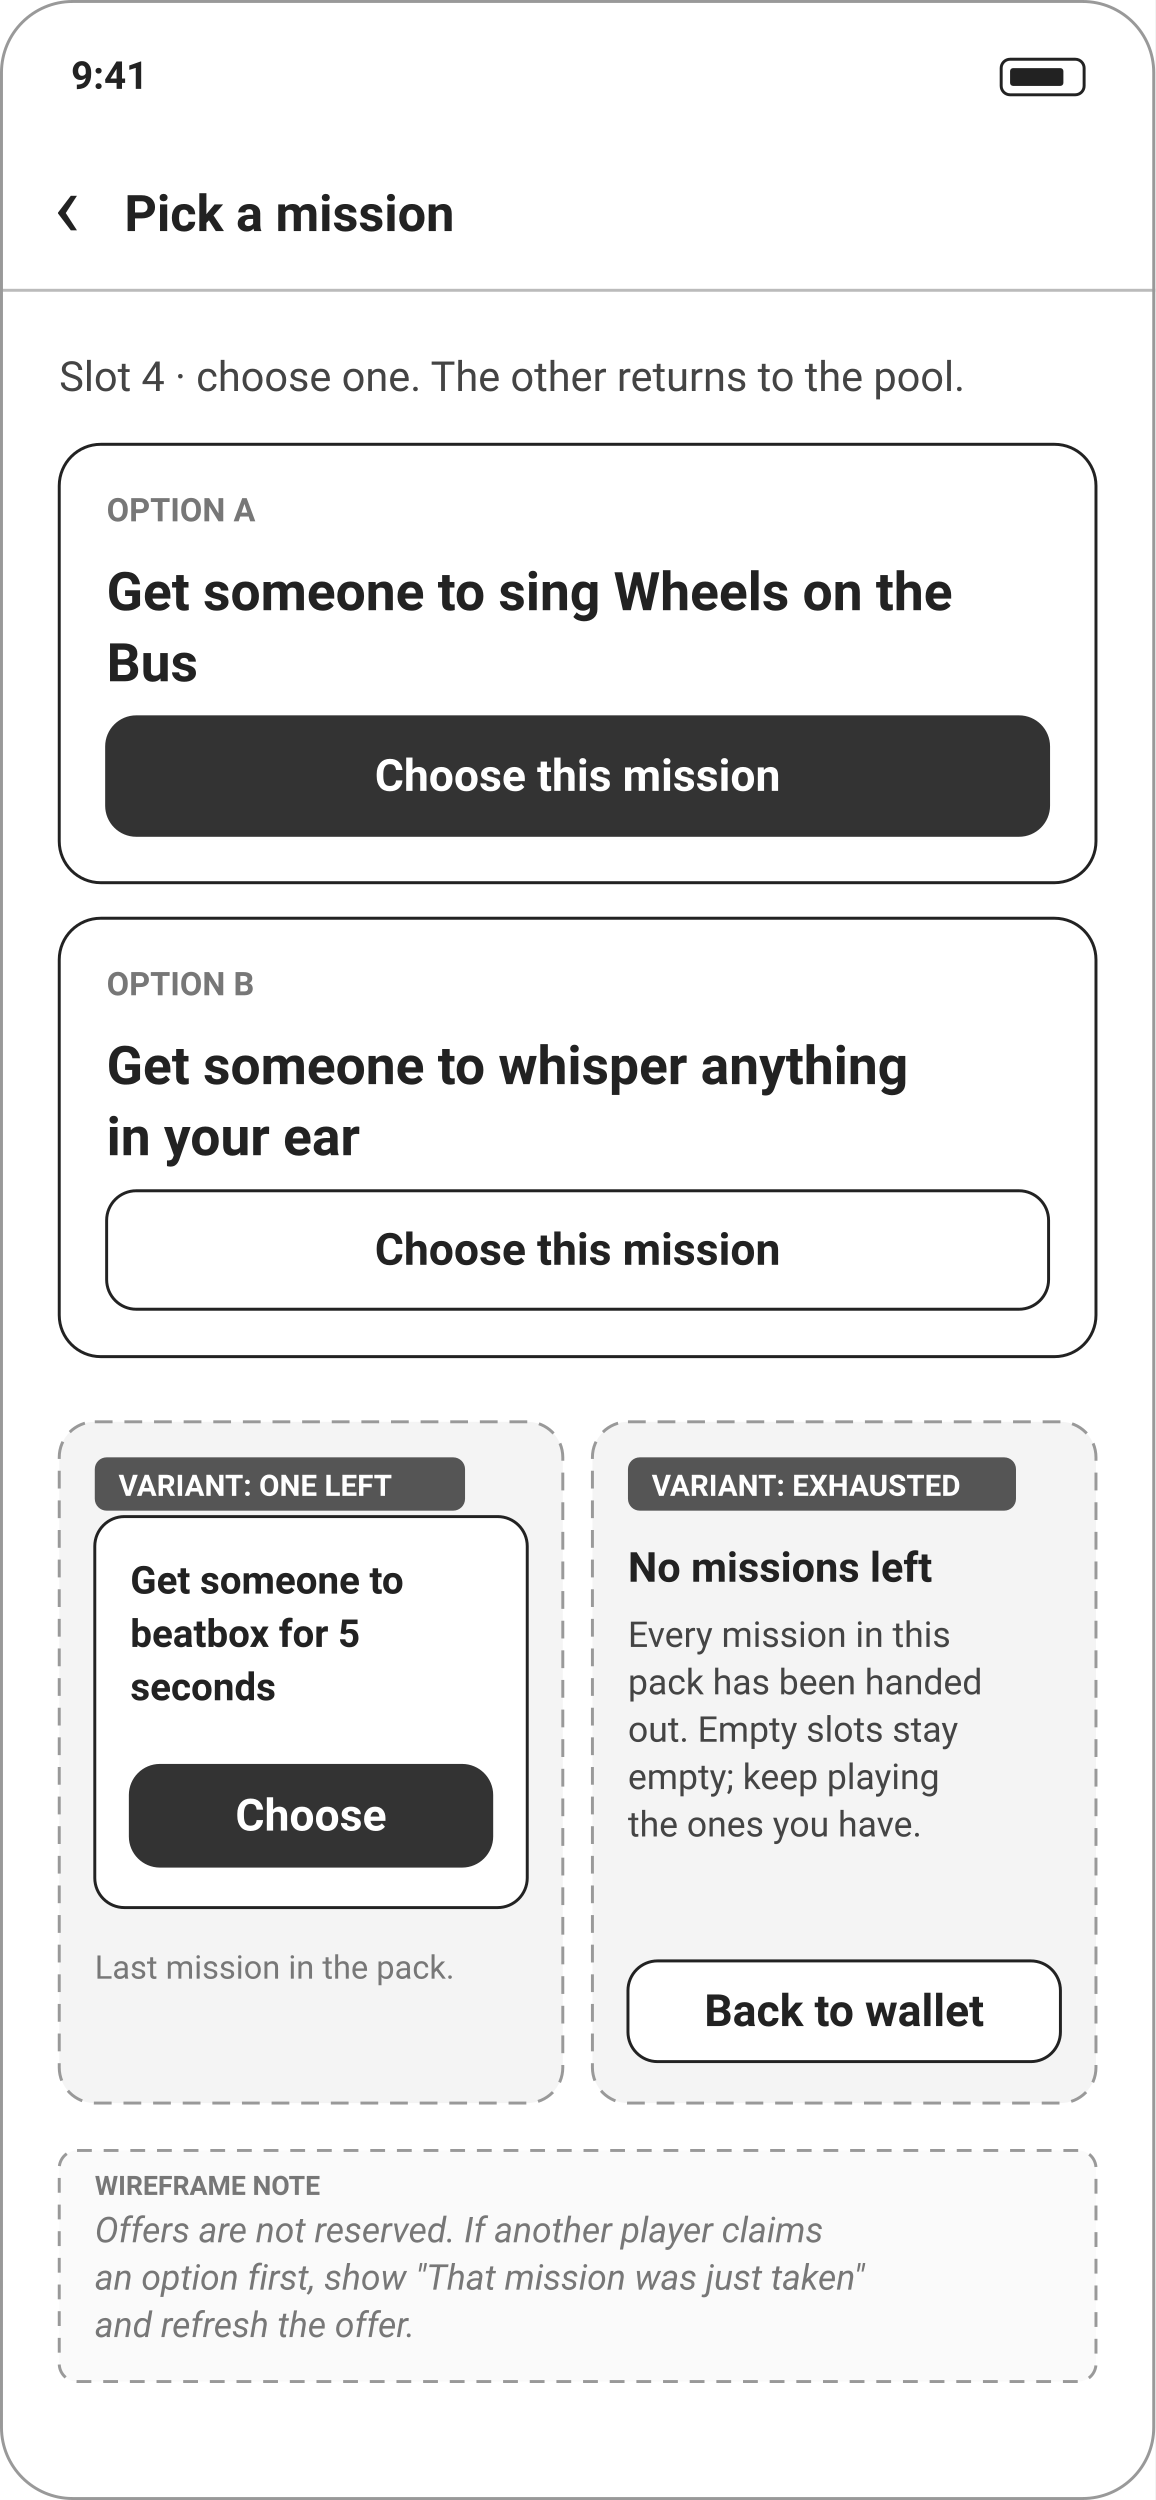
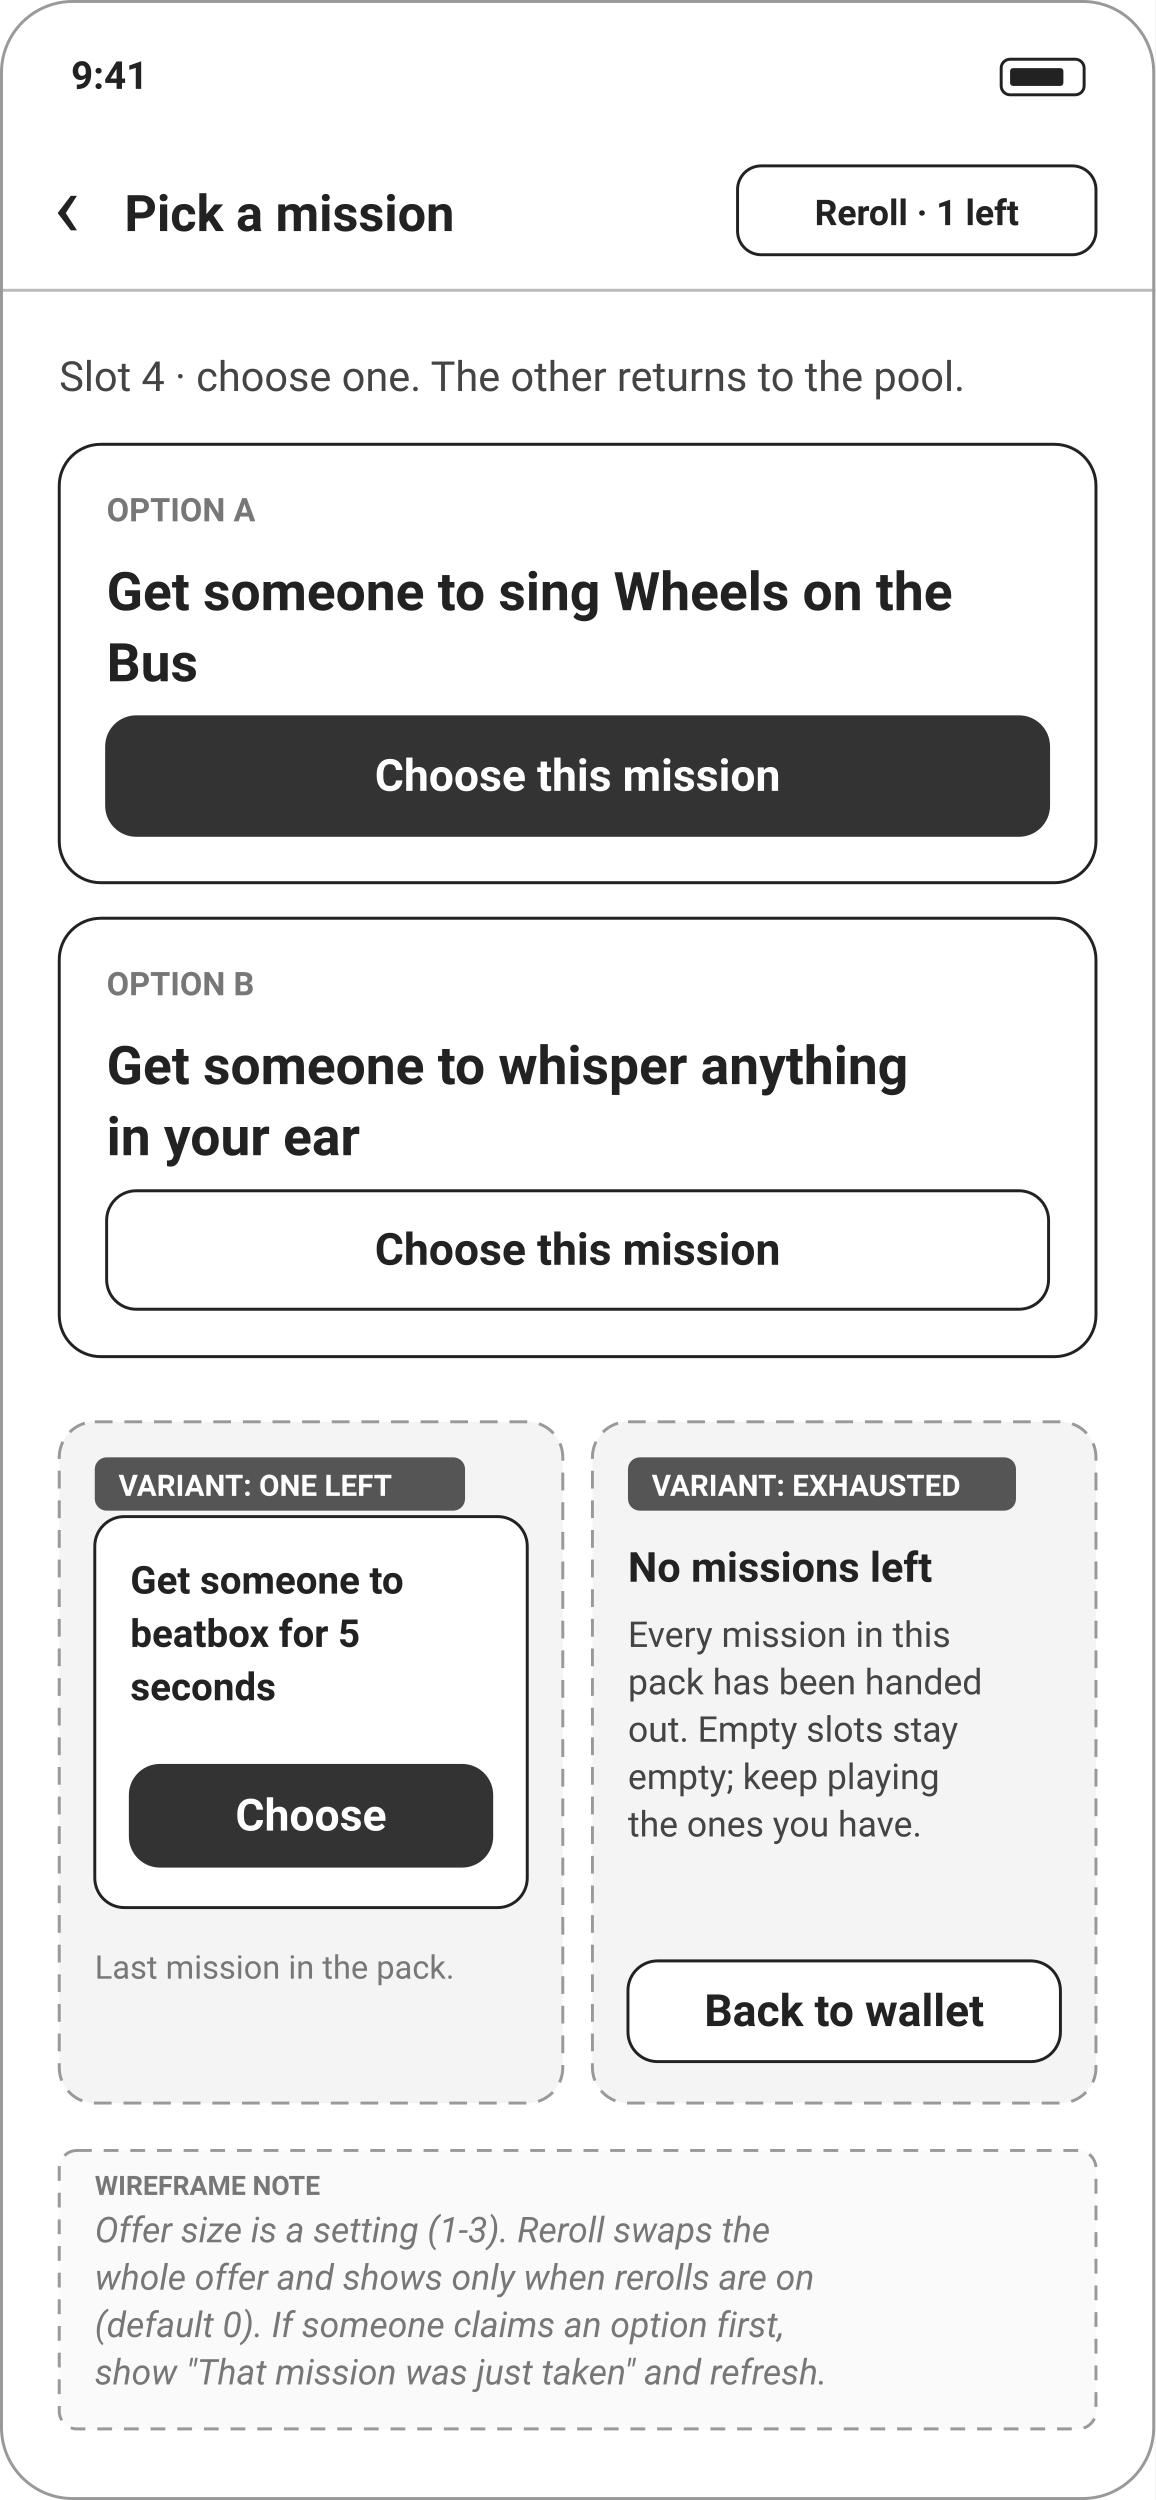
<svg xmlns="http://www.w3.org/2000/svg" width="390" height="844" viewBox="0 0 390 844" font-family="system-ui, -apple-system, 'Segoe UI', Roboto, sans-serif" role="img" aria-labelledby="title desc">
  <rect x="0" y="0" width="390" height="844" fill="#FFFFFF" />
  <text x="24" y="30" font-size="13" font-weight="600" fill="#222222">9:41</text>
  <rect x="338" y="20" width="28" height="12" rx="3" fill="none" stroke="#222222" />
  <rect x="341" y="23" width="18" height="6" rx="1" fill="#222222" />
  <text x="18" y="80" font-size="30" fill="#222222">‹</text>
  <text x="42" y="78" font-size="17" font-weight="700" fill="#222222">Pick a mission</text>
+   <rect x="249" y="56" width="121" height="30" rx="8" fill="#FFFFFF" stroke="#222222" />
+   <text x="309.5" y="76" font-size="12" font-weight="600" fill="#222222" text-anchor="middle">Reroll · 1 left</text>
  <line x1="0" y1="98" x2="390" y2="98" stroke="#BBBBBB" />
  <text x="20" y="132" font-size="14" fill="#444444">Slot 4 · choose one. The other returns to the pool.</text>
  <rect x="20" y="150" width="350" height="148" rx="14" fill="#FFFFFF" stroke="#222222" />
  <text x="36" y="176" font-size="11" font-weight="700" fill="#777777">OPTION A</text>
  <text x="36" y="206" font-size="18" font-weight="700" fill="#222222">
    <tspan x="36" dy="0">Get someone to sing Wheels on the</tspan>
    <tspan x="36" dy="24">Bus</tspan>
  </text>
  <rect x="36" y="242" width="318" height="40" rx="10" fill="#333333" stroke="#333333" />
  <text x="195" y="267" font-size="15" font-weight="600" fill="#FFFFFF" text-anchor="middle">Choose this mission</text>
  <rect x="20" y="310" width="350" height="148" rx="14" fill="#FFFFFF" stroke="#222222" />
  <text x="36" y="336" font-size="11" font-weight="700" fill="#777777">OPTION B</text>
  <text x="36" y="366" font-size="18" font-weight="700" fill="#222222">
    <tspan x="36" dy="0">Get someone to whisper anything</tspan>
    <tspan x="36" dy="24">in your ear</tspan>
  </text>
  <rect x="36" y="402" width="318" height="40" rx="10" fill="#FFFFFF" stroke="#222222" />
  <text x="195" y="427" font-size="15" font-weight="600" fill="#222222" text-anchor="middle">Choose this mission</text>
  <rect x="20" y="480" width="170" height="230" rx="12" fill="#F4F4F4" stroke="#999999" stroke-dasharray="6 4" />
  <rect x="32" y="492" width="125" height="18" rx="4" fill="#555555" />
  <text x="40" y="505" font-size="10" font-weight="700" fill="#FFFFFF">VARIANT: ONE LEFT</text>
  <rect x="32" y="512" width="146" height="132" rx="10" fill="#FFFFFF" stroke="#222222" />
  <text x="44" y="538" font-size="13" font-weight="700" fill="#222222">
    <tspan x="44" dy="0">Get someone to</tspan>
    <tspan x="44" dy="18">beatbox for 5</tspan>
    <tspan x="44" dy="18">seconds</tspan>
  </text>
  <rect x="44" y="596" width="122" height="34" rx="10" fill="#333333" stroke="#333333" />
  <text x="105" y="618" font-size="15" font-weight="600" fill="#FFFFFF" text-anchor="middle">Choose</text>
  <text x="32" y="668" font-size="11" fill="#777777">Last mission in the pack.</text>
  <rect x="200" y="480" width="170" height="230" rx="12" fill="#F4F4F4" stroke="#999999" stroke-dasharray="6 4" />
  <rect x="212" y="492" width="131" height="18" rx="4" fill="#555555" />
  <text x="220" y="505" font-size="10" font-weight="700" fill="#FFFFFF">VARIANT: EXHAUSTED</text>
  <text x="212" y="534" font-size="14" font-weight="700" fill="#222222">No missions left</text>
  <text x="212" y="556" font-size="12" fill="#444444">
    <tspan x="212" dy="0">Every mission in this</tspan>
    <tspan x="212" dy="16">pack has been handed</tspan>
    <tspan x="212" dy="16">out. Empty slots stay</tspan>
    <tspan x="212" dy="16">empty; keep playing</tspan>
    <tspan x="212" dy="16">the ones you have.</tspan>
  </text>
  <rect x="212" y="662" width="146" height="34" rx="10" fill="#FFFFFF" stroke="#222222" />
  <text x="285" y="684" font-size="15" font-weight="600" fill="#222222" text-anchor="middle">Back to wallet</text>
-   <rect x="20" y="726" width="350" height="78" rx="6" fill="#FAFAFA" stroke="#999999" stroke-dasharray="5 4" />
+   <rect x="20" y="726" width="350" height="94" rx="6" fill="#FAFAFA" stroke="#999999" stroke-dasharray="5 4" />
  <text x="32" y="741" font-size="9" font-weight="700" fill="#777777">WIREFRAME NOTE</text>
  <text x="32" y="757" font-size="12" fill="#777777" font-style="italic">
-     <tspan x="32" dy="0">Offers are not reserved. If another player claims</tspan>
-     <tspan x="32" dy="16">an option first, show "That mission was just taken"</tspan>
-     <tspan x="32" dy="16">and refresh the offer.</tspan>
+     <tspan x="32" dy="0">Offer size is a setting (1-3). Reroll swaps the</tspan>
+     <tspan x="32" dy="16">whole offer and shows only when rerolls are on</tspan>
+     <tspan x="32" dy="16">(default 0). If someone claims an option first,</tspan>
+     <tspan x="32" dy="16">show "That mission was just taken" and refresh.</tspan>
  </text>
  <rect x="0.5" y="0.5" width="389" height="843" rx="24" fill="none" stroke="#999999" />
</svg>
